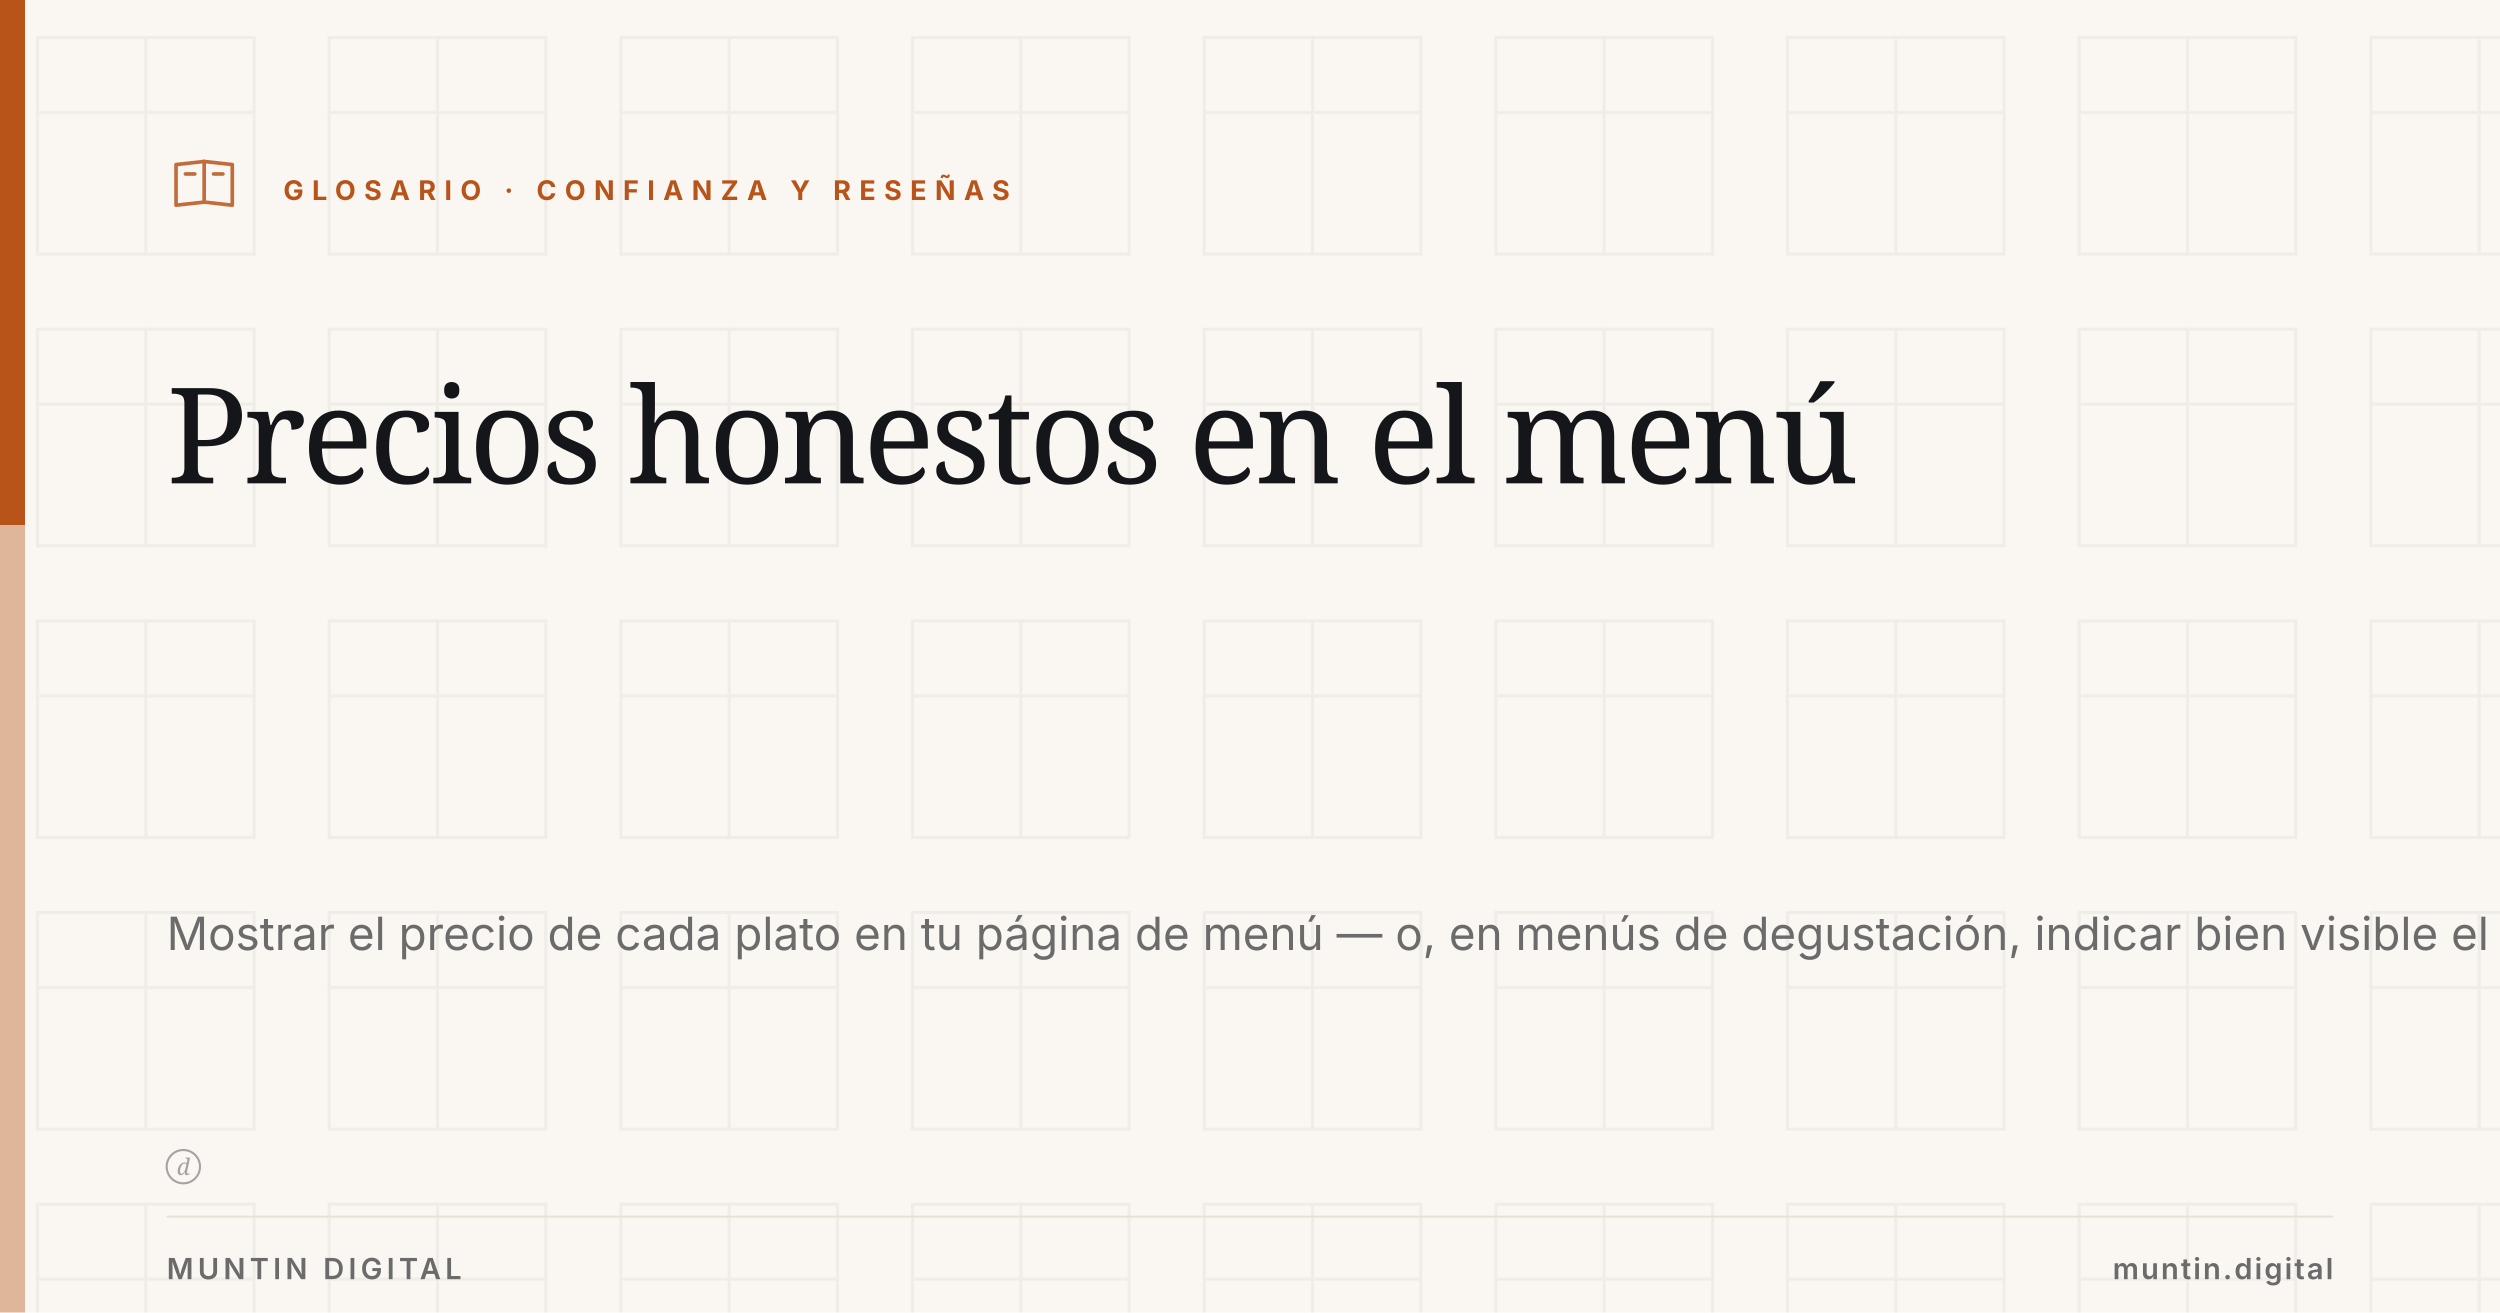
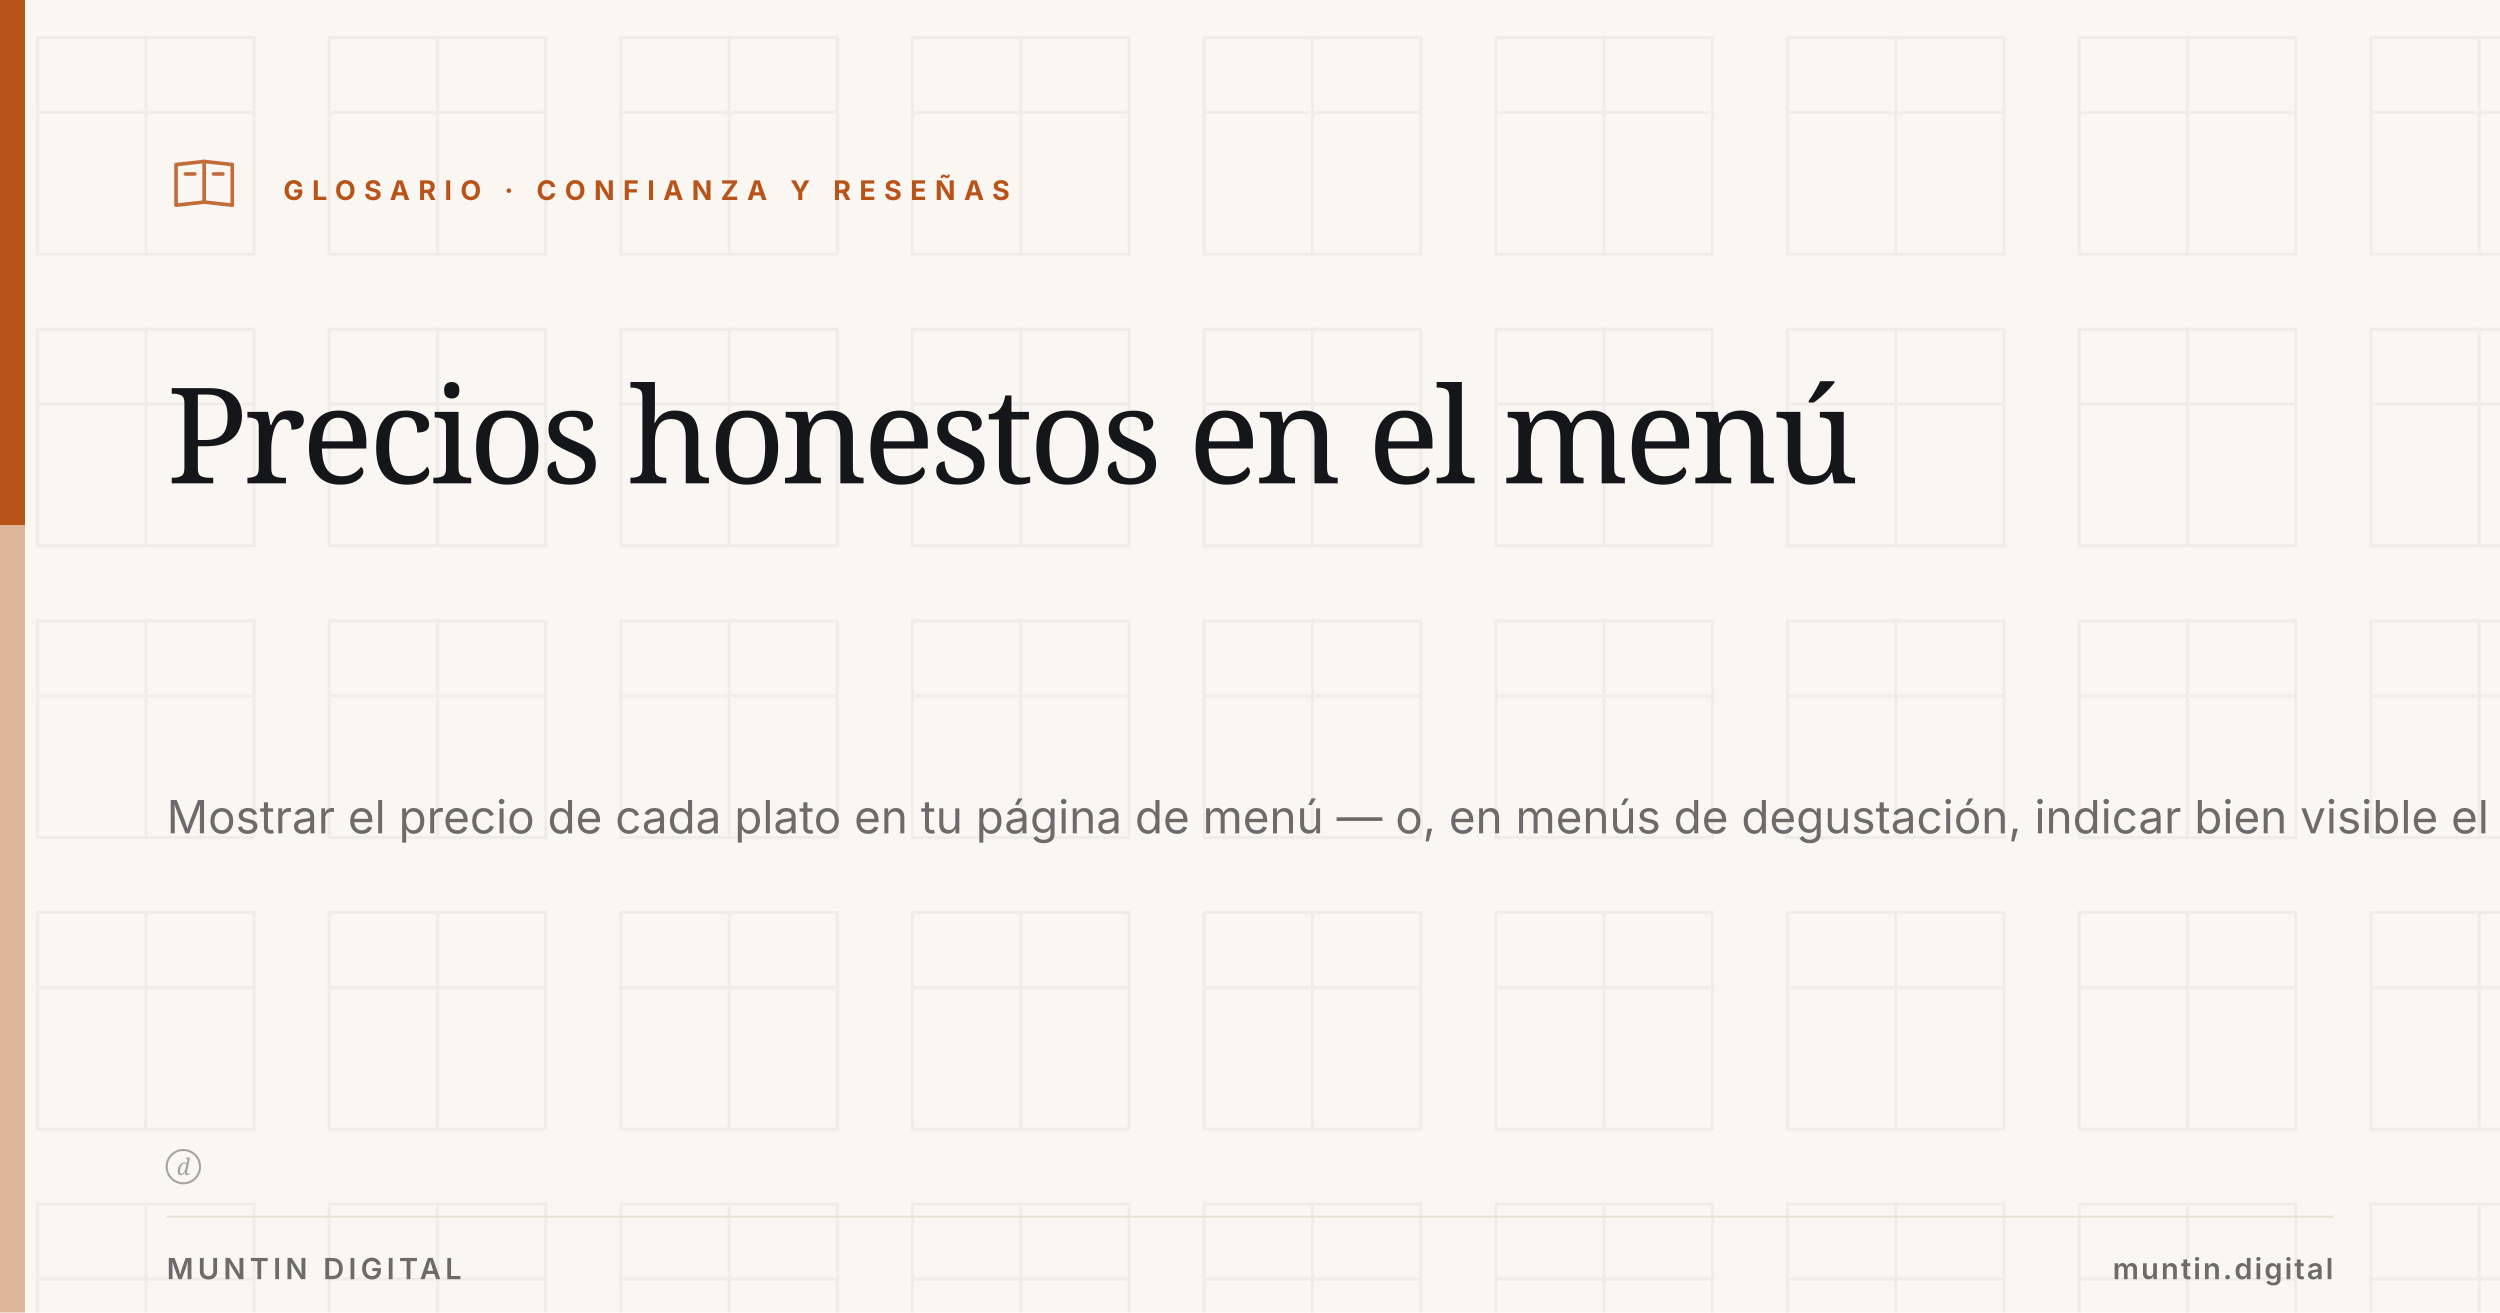
<svg xmlns="http://www.w3.org/2000/svg" viewBox="0 0 1200 630" width="1200" height="630">
  <rect width="1200" height="630" fill="#FAF7F2" />
  <defs>
    <pattern id="muntinField" x="0" y="0" width="140" height="140" patternUnits="userSpaceOnUse">
      <g transform="translate(18, 18)" fill="none" stroke="#14161A" stroke-width="1.5" stroke-linecap="square" stroke-linejoin="miter">
        <rect x="0" y="0" width="104" height="104" />
        <line x1="52" y1="0" x2="52" y2="104" />
        <line x1="0" y1="36" x2="104" y2="36" />
      </g>
    </pattern>
  </defs>
  <rect width="1200" height="630" fill="url(#muntinField)" opacity="0.045" />
  <rect x="0" y="0" width="12" height="252" fill="#B8541A" />
  <rect x="0" y="252" width="12" height="378" fill="#B8541A" opacity="0.4" />
  <g transform="translate(80, 70) scale(1.5)" fill="none" stroke="#B8541A" stroke-width="1.167" stroke-linecap="round" stroke-linejoin="round" color="#B8541A" opacity="0.85">
    <path d="M3 6 L12 5 L21 6 L21 19 L12 18 L3 19 Z" />
    <line x1="12" y1="5" x2="12" y2="18" />
    <line x1="6" y1="9" x2="9" y2="9" />
    <line x1="15" y1="9" x2="18" y2="9" />
  </g>
  <text x="136" y="96" font-family="Inter, Arial, sans-serif" font-size="13" font-weight="700" letter-spacing="4" fill="#B8541A">GLOSARIO · CONFIANZA Y RESEÑAS</text>
  <text x="80" y="232" font-family="Fraunces, Georgia, serif" font-size="64" font-weight="500" letter-spacing="-2" fill="#14161A">Precios honestos en el menú</text>
-   <text x="80" y="456" font-family="Inter, Arial, sans-serif" font-size="22" font-weight="400" fill="#6B6B6B">Mostrar el precio de cada plato en tu página de menú — o, en menús de degustación, indicar bien visible el total.</text>
+   <text x="80" y="400" font-family="Inter, Arial, sans-serif" font-size="22" font-weight="400" fill="#6B6B6B">Mostrar el precio de cada plato en tu página de menú — o, en menús de degustación, indicar bien visible el total.</text>
  <g transform="translate(80, 552)" fill="#6B6B6B" opacity="0.6">
    <circle cx="8" cy="8" r="8" fill="none" stroke="#6B6B6B" stroke-width="1" />
    <text x="8" y="12" text-anchor="middle" font-family="Fraunces, Georgia, serif" font-style="italic" font-size="11" font-weight="500" fill="#6B6B6B">d</text>
  </g>
  <line x1="80" y1="584" x2="1120" y2="584" stroke="#E8E2D6" stroke-width="1" />
  <text x="80" y="614" font-family="Inter, Arial, sans-serif" font-size="14" font-weight="600" letter-spacing="2" fill="#6B6B6B">MUNTIN DIGITAL</text>
  <text x="1120" y="614" text-anchor="end" font-family="Inter, Arial, sans-serif" font-size="14" font-weight="600" letter-spacing="1" fill="#6B6B6B">muntin.digital</text>
</svg>
